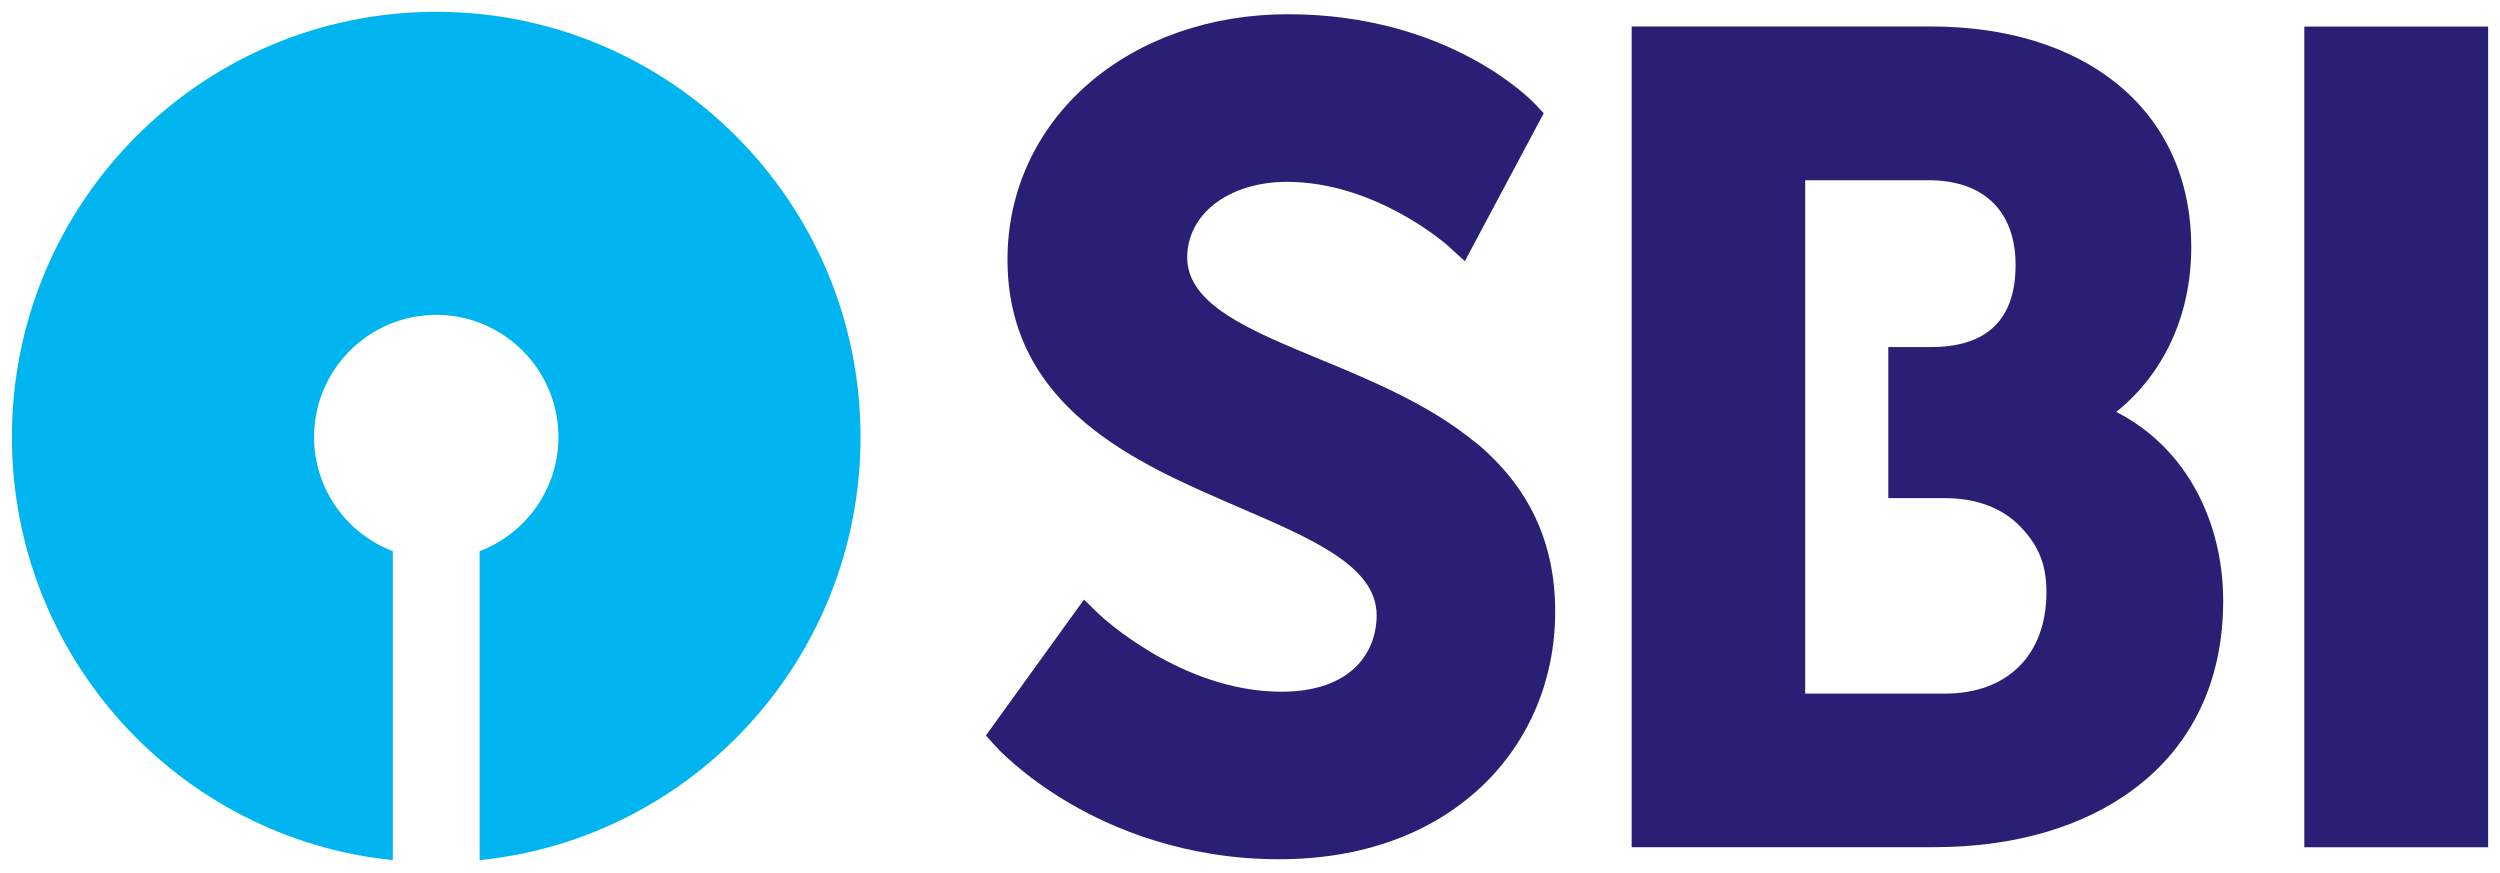
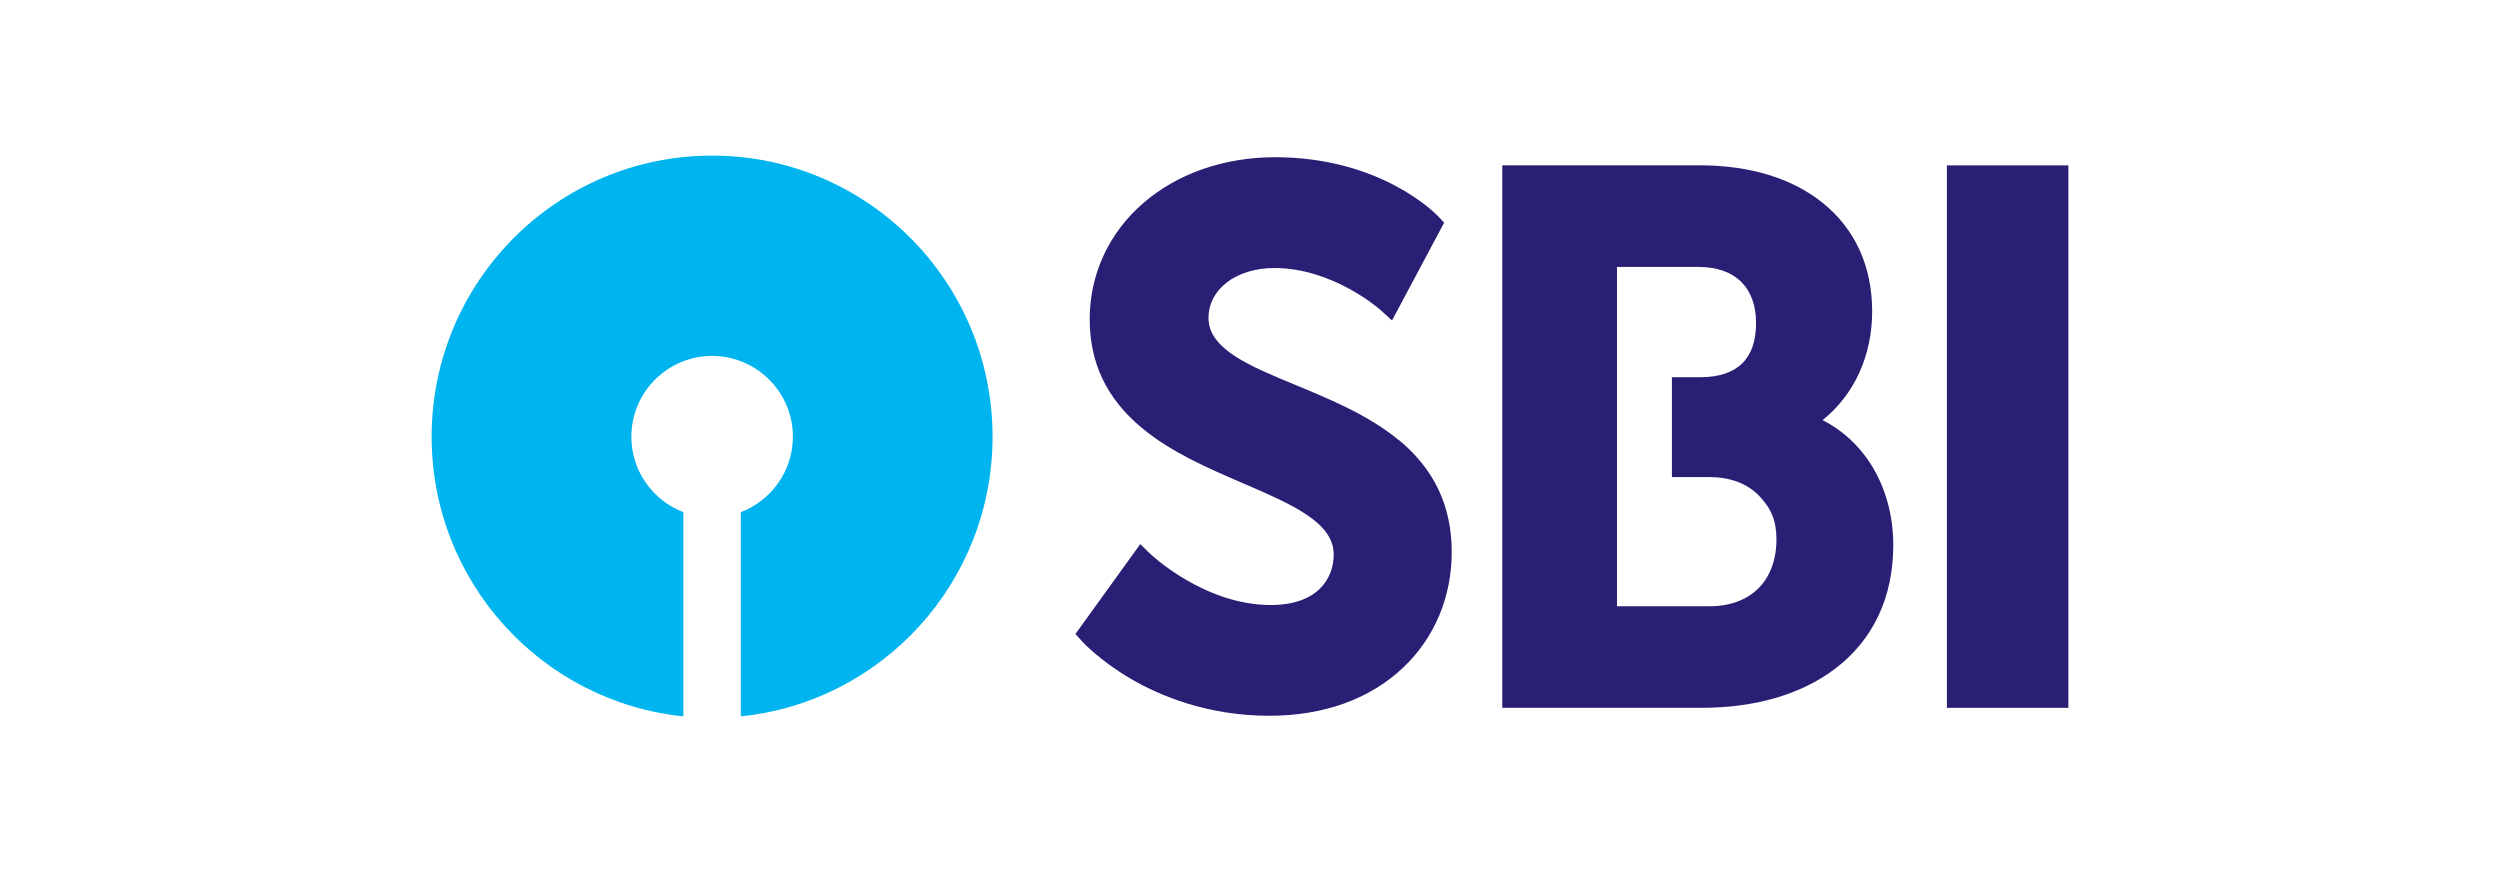
- <svg xmlns="http://www.w3.org/2000/svg" width="105.629" height="36.845" viewBox="0 0 27.948 9.749" version="1.1" id="svg9969">
+ <svg xmlns="http://www.w3.org/2000/svg" width="105.629" height="36.845" viewBox="-2.5 -2.5 32.948 14.749" version="1.1" id="svg9969">
  <defs id="defs9963" />
  <g id="layer1" transform="translate(-33.78348,-175.5767)">
    <g id="g9996" transform="translate(0.1322919,-0.1322881)">
      <path d="m 50.143,180.654 c -0.506,-0.419 -1.16,-0.69 -1.737,-0.929 -0.796,-0.329 -1.483,-0.613 -1.483,-1.14 0,-0.23 0.108,-0.441 0.303,-0.594 0.206,-0.161 0.495,-0.249 0.811,-0.249 0.995,0 1.789,0.704 1.796,0.71 l 0.194,0.177 0.882,-1.654 -0.101,-0.107 c -0.038,-0.041 -0.967,-1 -2.759,-1 -0.86,0 -1.65,0.275 -2.227,0.774 -0.585,0.506 -0.908,1.205 -0.908,1.967 0,0.743 0.289,1.344 0.881,1.837 0.498,0.414 1.119,0.681 1.719,0.94 0.819,0.353 1.527,0.658 1.527,1.201 0,0.413 -0.28,0.855 -1.065,0.855 -1.126,0 -2.029,-0.857 -2.038,-0.866 l -0.169,-0.164 -1.096,1.519 0.109,0.122 c 0.012,0.013 0.296,0.326 0.828,0.637 0.488,0.285 1.291,0.625 2.341,0.625 0.919,0 1.702,-0.282 2.265,-0.815 0.53,-0.502 0.821,-1.195 0.821,-1.951 0,-0.779 -0.292,-1.399 -0.893,-1.898" style="fill:#292075;fill-opacity:1;fill-rule:nonzero;stroke:none;stroke-width:0.353" id="path2868" />
      <path id="path2870" style="fill:#292075;fill-opacity:1;fill-rule:nonzero;stroke:none;stroke-width:0.353" d="m 59.412,185.181 h 2.055 v -9.175 H 59.412 Z" />
      <path d="m 55.396,183.463 h -1.564 v -5.739 h 1.379 c 0.618,0 0.973,0.346 0.973,0.948 0,0.609 -0.319,0.917 -0.948,0.917 h -0.475 v 1.689 h 0.635 c 0.347,0 0.637,0.108 0.837,0.314 0.21,0.216 0.296,0.43 0.296,0.738 0,0.699 -0.434,1.133 -1.133,1.133 m 2.728,-2.405 c -0.203,-0.32 -0.482,-0.574 -0.814,-0.744 0.535,-0.429 0.838,-1.088 0.838,-1.84 0,-0.761 -0.29,-1.395 -0.838,-1.835 -0.516,-0.415 -1.234,-0.634 -2.075,-0.634 h -3.343 v 9.175 h 3.38 c 0.897,0 1.673,-0.226 2.243,-0.656 0.648,-0.487 0.99,-1.211 0.99,-2.096 0,-0.504 -0.132,-0.978 -0.381,-1.371" style="fill:#292075;fill-opacity:1;fill-rule:nonzero;stroke:none;stroke-width:0.353" id="path2874" />
      <path d="m 38.527,175.841 c -2.62,0 -4.743,2.129 -4.743,4.754 0,2.462 1.867,4.486 4.258,4.73 v -3.454 c -0.514,-0.196 -0.88,-0.694 -0.88,-1.276 0,-0.753 0.612,-1.366 1.366,-1.366 0.753,0 1.366,0.613 1.366,1.366 0,0.582 -0.367,1.08 -0.881,1.276 v 3.454 c 2.392,-0.243 4.258,-2.268 4.258,-4.73 0,-2.626 -2.124,-4.754 -4.743,-4.754" style="fill:#00b5ef;fill-opacity:1;fill-rule:nonzero;stroke:none;stroke-width:0.353" id="path2878" />
    </g>
  </g>
</svg>
